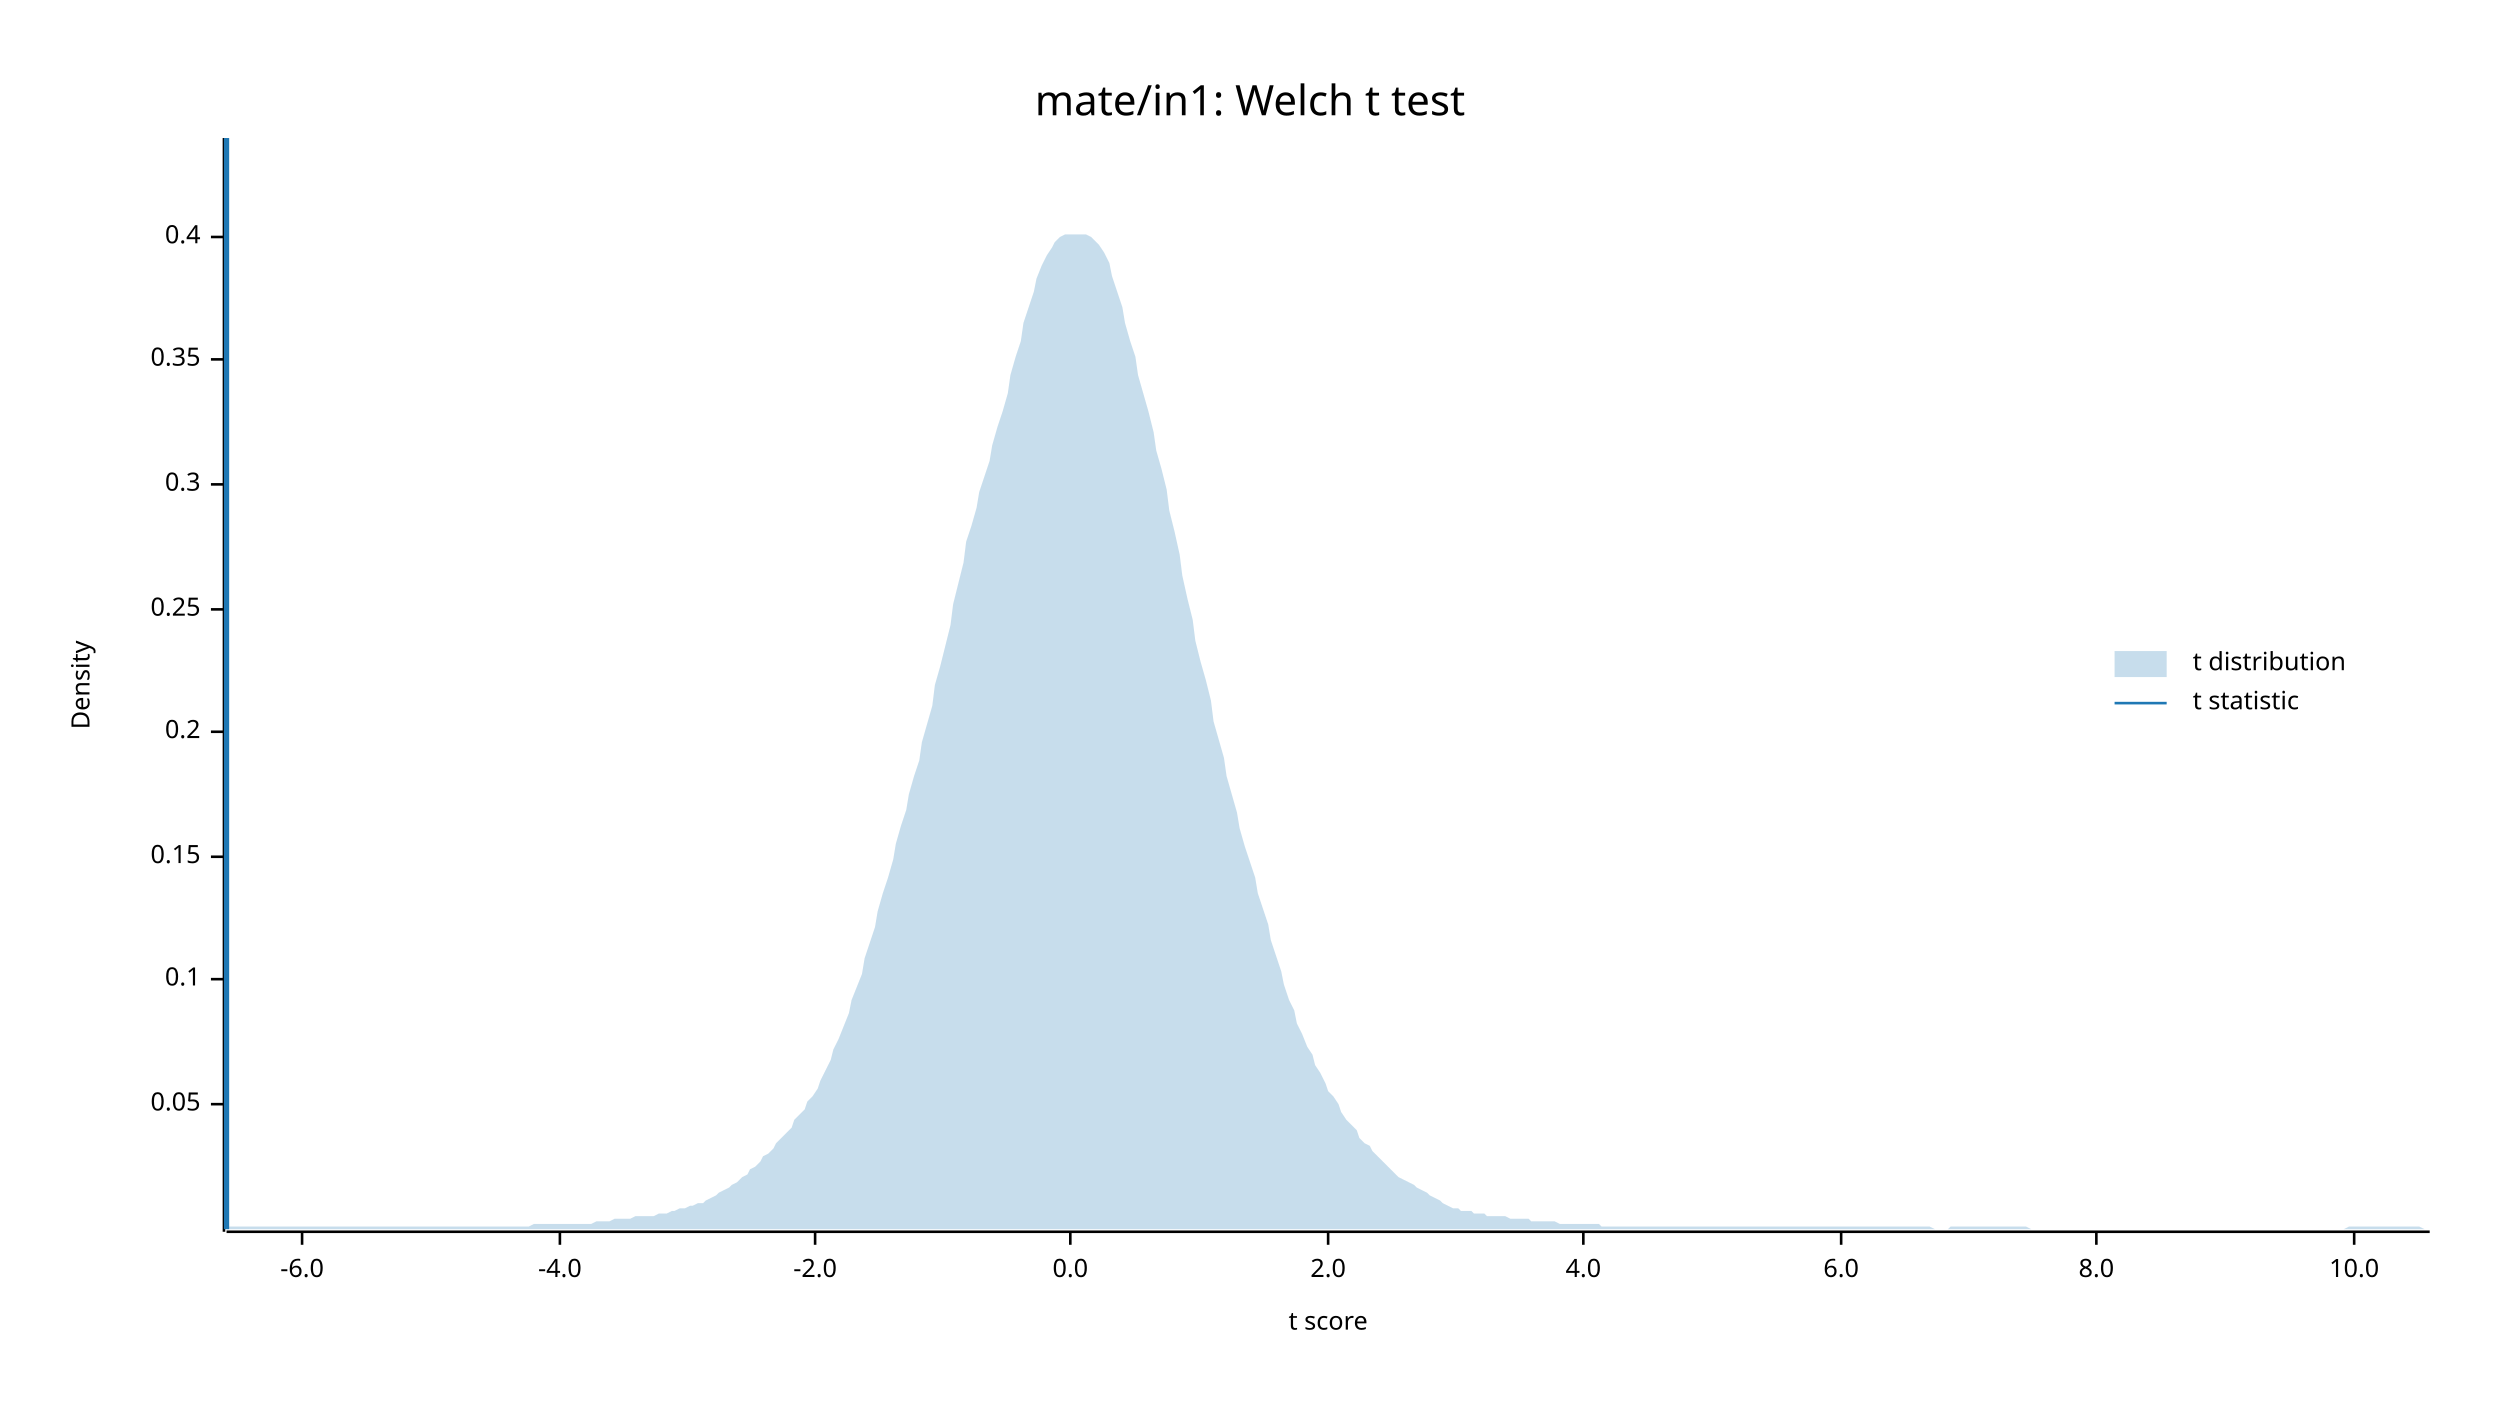
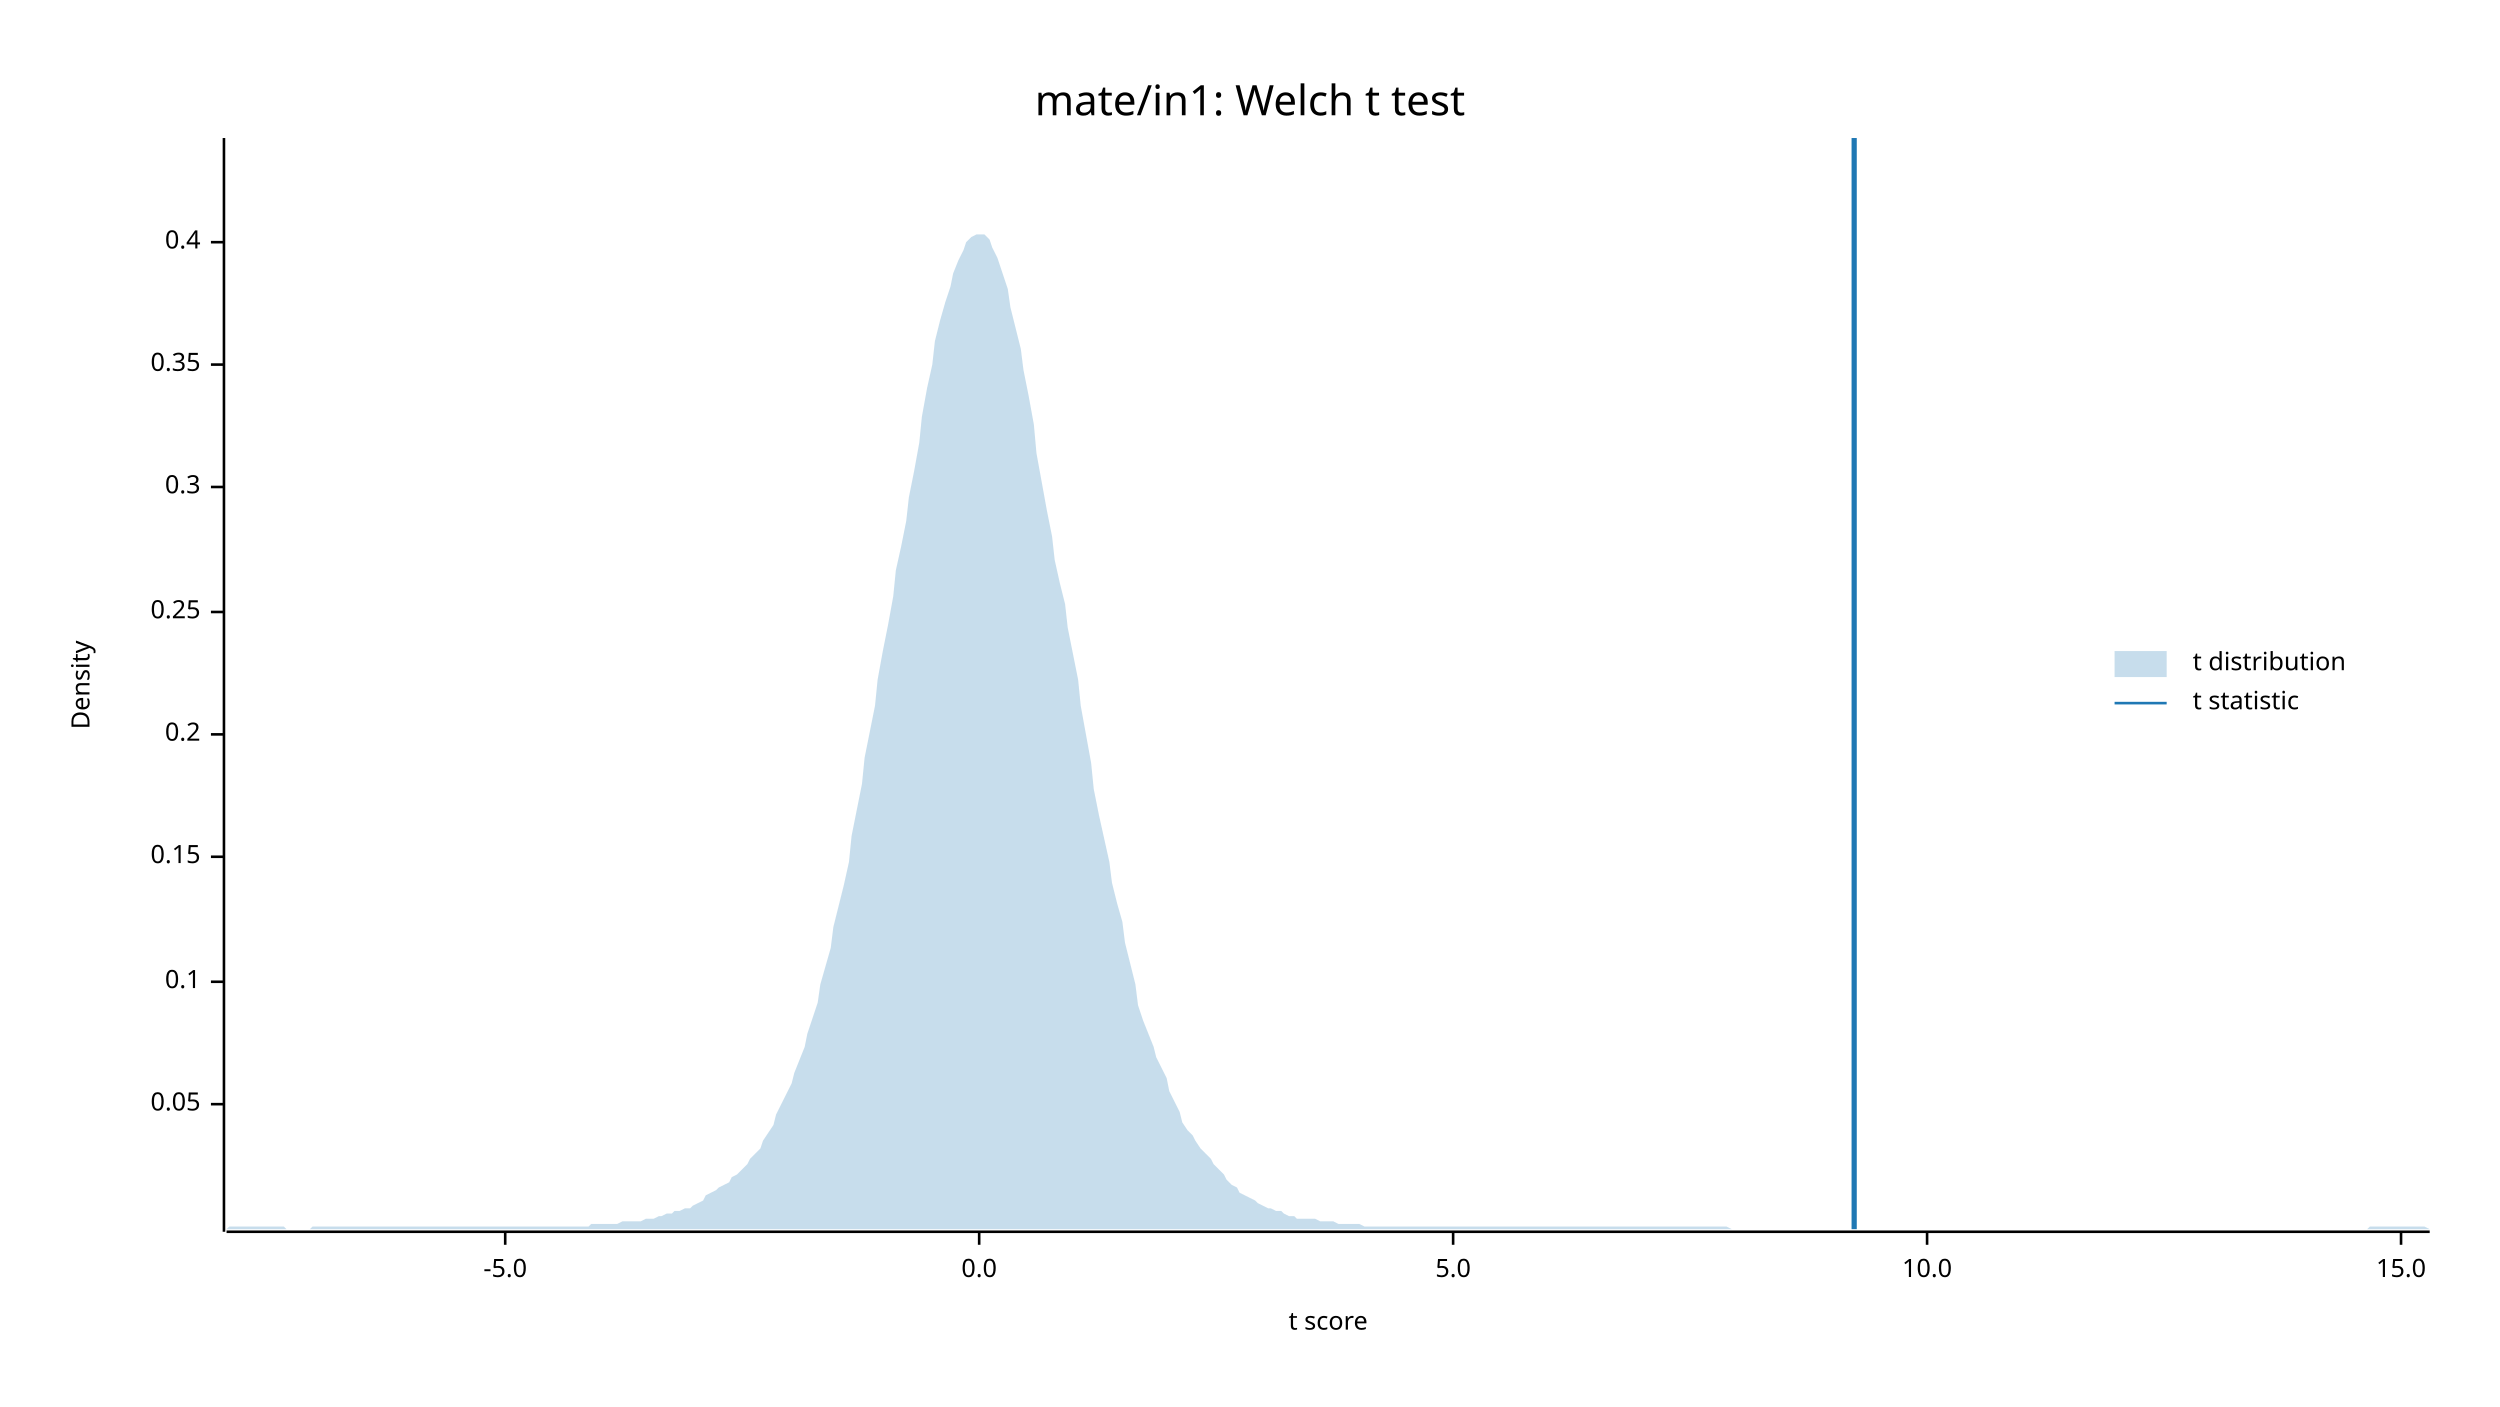
<svg xmlns="http://www.w3.org/2000/svg" width="960" height="540" viewBox="0 0 960 540">
  <text x="480" y="32" dy="0.76em" text-anchor="middle" font-family="sans-serif" font-size="16.129" opacity="1" fill="#000000">
mate/in1: Welch t test
</text>
  <text x="27" y="263" dy="0.76em" text-anchor="middle" font-family="sans-serif" font-size="9.677" opacity="1" fill="#000000" transform="rotate(270, 27, 263)">
Density
</text>
  <text x="510" y="513" dy="-0.5ex" text-anchor="middle" font-family="sans-serif" font-size="9.677" opacity="1" fill="#000000">
t score
</text>
  <polyline fill="none" opacity="1" stroke="#000000" stroke-width="1" points="86,53 86,473 " />
  <text x="77" y="424" dy="0.5ex" text-anchor="end" font-family="sans-serif" font-size="9.677" opacity="1" fill="#000000">
0.05
</text>
  <polyline fill="none" opacity="1" stroke="#000000" stroke-width="1" points="81,424 86,424 " />
-   <text x="77" y="376" dy="0.5ex" text-anchor="end" font-family="sans-serif" font-size="9.677" opacity="1" fill="#000000">
+   <text x="77" y="377" dy="0.5ex" text-anchor="end" font-family="sans-serif" font-size="9.677" opacity="1" fill="#000000">
0.1
</text>
-   <polyline fill="none" opacity="1" stroke="#000000" stroke-width="1" points="81,376 86,376 " />
+   <polyline fill="none" opacity="1" stroke="#000000" stroke-width="1" points="81,377 86,377 " />
  <text x="77" y="329" dy="0.5ex" text-anchor="end" font-family="sans-serif" font-size="9.677" opacity="1" fill="#000000">
0.15
</text>
  <polyline fill="none" opacity="1" stroke="#000000" stroke-width="1" points="81,329 86,329 " />
-   <text x="77" y="281" dy="0.5ex" text-anchor="end" font-family="sans-serif" font-size="9.677" opacity="1" fill="#000000">
+   <text x="77" y="282" dy="0.5ex" text-anchor="end" font-family="sans-serif" font-size="9.677" opacity="1" fill="#000000">
0.2
</text>
-   <polyline fill="none" opacity="1" stroke="#000000" stroke-width="1" points="81,281 86,281 " />
-   <text x="77" y="234" dy="0.5ex" text-anchor="end" font-family="sans-serif" font-size="9.677" opacity="1" fill="#000000">
+   <polyline fill="none" opacity="1" stroke="#000000" stroke-width="1" points="81,282 86,282 " />
+   <text x="77" y="235" dy="0.5ex" text-anchor="end" font-family="sans-serif" font-size="9.677" opacity="1" fill="#000000">
0.25
</text>
-   <polyline fill="none" opacity="1" stroke="#000000" stroke-width="1" points="81,234 86,234 " />
-   <text x="77" y="186" dy="0.5ex" text-anchor="end" font-family="sans-serif" font-size="9.677" opacity="1" fill="#000000">
+   <polyline fill="none" opacity="1" stroke="#000000" stroke-width="1" points="81,235 86,235 " />
+   <text x="77" y="187" dy="0.5ex" text-anchor="end" font-family="sans-serif" font-size="9.677" opacity="1" fill="#000000">
0.3
</text>
-   <polyline fill="none" opacity="1" stroke="#000000" stroke-width="1" points="81,186 86,186 " />
-   <text x="77" y="138" dy="0.5ex" text-anchor="end" font-family="sans-serif" font-size="9.677" opacity="1" fill="#000000">
+   <polyline fill="none" opacity="1" stroke="#000000" stroke-width="1" points="81,187 86,187 " />
+   <text x="77" y="140" dy="0.5ex" text-anchor="end" font-family="sans-serif" font-size="9.677" opacity="1" fill="#000000">
0.35
</text>
-   <polyline fill="none" opacity="1" stroke="#000000" stroke-width="1" points="81,138 86,138 " />
-   <text x="77" y="91" dy="0.5ex" text-anchor="end" font-family="sans-serif" font-size="9.677" opacity="1" fill="#000000">
+   <polyline fill="none" opacity="1" stroke="#000000" stroke-width="1" points="81,140 86,140 " />
+   <text x="77" y="93" dy="0.5ex" text-anchor="end" font-family="sans-serif" font-size="9.677" opacity="1" fill="#000000">
0.4
</text>
-   <polyline fill="none" opacity="1" stroke="#000000" stroke-width="1" points="81,91 86,91 " />
+   <polyline fill="none" opacity="1" stroke="#000000" stroke-width="1" points="81,93 86,93 " />
  <polyline fill="none" opacity="1" stroke="#000000" stroke-width="1" points="87,473 933,473 " />
-   <text x="116" y="483" dy="0.76em" text-anchor="middle" font-family="sans-serif" font-size="9.677" opacity="1" fill="#000000">
- -6.0
+   <text x="194" y="483" dy="0.76em" text-anchor="middle" font-family="sans-serif" font-size="9.677" opacity="1" fill="#000000">
+ -5.0
</text>
-   <polyline fill="none" opacity="1" stroke="#000000" stroke-width="1" points="116,473 116,478 " />
-   <text x="215" y="483" dy="0.76em" text-anchor="middle" font-family="sans-serif" font-size="9.677" opacity="1" fill="#000000">
- -4.0
- </text>
-   <polyline fill="none" opacity="1" stroke="#000000" stroke-width="1" points="215,473 215,478 " />
-   <text x="313" y="483" dy="0.76em" text-anchor="middle" font-family="sans-serif" font-size="9.677" opacity="1" fill="#000000">
- -2.0
- </text>
-   <polyline fill="none" opacity="1" stroke="#000000" stroke-width="1" points="313,473 313,478 " />
-   <text x="411" y="483" dy="0.76em" text-anchor="middle" font-family="sans-serif" font-size="9.677" opacity="1" fill="#000000">
+   <polyline fill="none" opacity="1" stroke="#000000" stroke-width="1" points="194,473 194,478 " />
+   <text x="376" y="483" dy="0.76em" text-anchor="middle" font-family="sans-serif" font-size="9.677" opacity="1" fill="#000000">
0.0
</text>
-   <polyline fill="none" opacity="1" stroke="#000000" stroke-width="1" points="411,473 411,478 " />
-   <text x="510" y="483" dy="0.76em" text-anchor="middle" font-family="sans-serif" font-size="9.677" opacity="1" fill="#000000">
- 2.0
+   <polyline fill="none" opacity="1" stroke="#000000" stroke-width="1" points="376,473 376,478 " />
+   <text x="558" y="483" dy="0.76em" text-anchor="middle" font-family="sans-serif" font-size="9.677" opacity="1" fill="#000000">
+ 5.0
</text>
-   <polyline fill="none" opacity="1" stroke="#000000" stroke-width="1" points="510,473 510,478 " />
-   <text x="608" y="483" dy="0.76em" text-anchor="middle" font-family="sans-serif" font-size="9.677" opacity="1" fill="#000000">
- 4.0
- </text>
-   <polyline fill="none" opacity="1" stroke="#000000" stroke-width="1" points="608,473 608,478 " />
-   <text x="707" y="483" dy="0.76em" text-anchor="middle" font-family="sans-serif" font-size="9.677" opacity="1" fill="#000000">
- 6.0
- </text>
-   <polyline fill="none" opacity="1" stroke="#000000" stroke-width="1" points="707,473 707,478 " />
-   <text x="805" y="483" dy="0.76em" text-anchor="middle" font-family="sans-serif" font-size="9.677" opacity="1" fill="#000000">
- 8.0
- </text>
-   <polyline fill="none" opacity="1" stroke="#000000" stroke-width="1" points="805,473 805,478 " />
-   <text x="904" y="483" dy="0.76em" text-anchor="middle" font-family="sans-serif" font-size="9.677" opacity="1" fill="#000000">
+   <polyline fill="none" opacity="1" stroke="#000000" stroke-width="1" points="558,473 558,478 " />
+   <text x="740" y="483" dy="0.76em" text-anchor="middle" font-family="sans-serif" font-size="9.677" opacity="1" fill="#000000">
10.0
</text>
-   <polyline fill="none" opacity="1" stroke="#000000" stroke-width="1" points="904,473 904,478 " />
-   <polygon opacity="0.25" fill="#1F78B4" points="87,472 88,471 90,471 92,471 93,471 95,471 97,471 98,471 100,471 102,471 103,471 105,471 107,471 109,471 110,471 112,471 114,471 115,471 117,471 119,471 120,471 122,471 124,471 125,471 127,471 129,471 131,471 132,471 134,471 136,471 137,471 139,471 141,471 142,471 144,471 146,471 148,471 149,471 151,471 153,471 154,471 156,471 158,471 159,471 161,471 163,471 164,471 166,471 168,471 170,471 171,471 173,471 175,471 176,471 178,471 180,471 181,471 183,471 185,471 187,471 188,471 190,471 192,471 193,471 195,471 197,471 198,471 200,471 202,471 203,471 205,470 207,470 209,470 210,470 212,470 214,470 215,470 217,470 219,470 220,470 222,470 224,470 226,470 227,470 229,469 231,469 232,469 234,469 236,468 237,468 239,468 241,468 242,468 244,467 246,467 248,467 249,467 251,467 253,466 254,466 256,466 258,465 259,465 261,464 263,464 265,463 266,463 268,462 270,462 271,461 273,460 275,459 276,458 278,457 280,456 281,455 283,454 285,452 287,451 288,449 290,448 292,446 293,444 295,443 297,441 298,439 300,437 302,435 304,433 305,430 307,428 309,426 310,423 312,421 314,418 315,415 317,411 319,407 320,403 322,399 324,394 326,389 327,384 329,379 331,374 332,368 334,362 336,356 337,350 339,343 341,337 343,330 344,324 346,317 348,311 349,305 351,298 353,292 354,285 356,278 358,271 359,263 361,256 363,248 365,240 366,232 368,224 370,216 371,208 373,202 375,195 376,189 378,183 380,177 381,171 383,164 385,158 387,151 388,144 390,137 392,131 393,124 395,118 397,112 398,107 400,102 402,98 404,95 405,93 407,91 409,90 410,90 412,90 414,90 415,90 417,90 419,91 420,92 422,94 424,97 426,101 427,106 429,112 431,118 432,124 434,131 436,137 437,144 439,151 441,158 443,166 444,173 446,180 448,188 449,196 451,204 453,213 454,221 456,230 458,238 459,246 461,254 463,261 465,269 466,277 468,284 470,291 471,298 473,305 475,312 476,318 478,325 480,331 482,337 483,343 485,349 487,355 488,361 490,367 492,373 493,378 495,384 497,388 498,393 500,397 502,402 504,405 505,409 507,412 509,416 510,419 512,421 514,424 515,427 517,430 519,432 521,434 522,437 524,439 526,440 527,442 529,444 531,446 532,447 534,449 536,451 537,452 539,453 541,454 543,455 544,456 546,457 548,458 549,459 551,460 553,461 554,462 556,463 558,464 560,464 561,465 563,465 565,465 566,466 568,466 570,466 571,467 573,467 575,467 576,467 578,467 580,468 582,468 583,468 585,468 587,468 588,469 590,469 592,469 593,469 595,469 597,469 599,470 600,470 602,470 604,470 605,470 607,470 609,470 610,470 612,470 614,470 615,471 617,471 619,471 621,471 622,471 624,471 626,471 627,471 629,471 631,471 632,471 634,471 636,471 638,471 639,471 641,471 643,471 644,471 646,471 648,471 649,471 651,471 653,471 654,471 656,471 658,471 660,471 661,471 663,471 665,471 666,471 668,471 670,471 671,471 673,471 675,471 676,471 678,471 680,471 682,471 683,471 685,471 687,471 688,471 690,471 692,471 693,471 695,471 697,471 699,471 700,471 702,471 704,471 705,471 707,471 709,471 710,471 712,471 714,471 715,471 717,471 719,471 721,471 722,471 724,471 726,471 727,471 729,471 731,471 732,471 734,471 736,471 738,471 739,471 741,471 743,472 744,472 746,472 748,472 749,471 751,471 753,471 754,471 756,471 758,471 760,471 761,471 763,471 765,471 766,471 768,471 770,471 771,471 773,471 775,471 777,471 778,471 780,472 782,472 783,472 785,472 787,472 788,472 790,472 792,472 793,472 795,472 797,472 799,472 800,472 802,472 804,472 805,472 807,472 809,472 810,472 812,472 814,472 816,472 817,472 819,472 821,472 822,472 824,472 826,472 827,472 829,472 831,472 832,472 834,472 836,472 838,472 839,472 841,472 843,472 844,472 846,472 848,472 849,472 851,472 853,472 855,472 856,472 858,472 860,472 861,472 863,472 865,472 866,472 868,472 870,472 871,472 873,472 875,472 877,472 878,472 880,472 882,472 883,472 885,472 887,472 888,472 890,472 892,472 894,472 895,472 897,472 899,472 900,472 902,471 904,471 905,471 907,471 909,471 910,471 912,471 914,471 916,471 917,471 919,471 921,471 922,471 924,471 926,471 927,471 929,471 931,472 933,472 933,472 87,472 " />
-   <polyline fill="none" opacity="1" stroke="#1F78B4" stroke-width="2" points="87,472 87,53 " />
+   <polyline fill="none" opacity="1" stroke="#000000" stroke-width="1" points="740,473 740,478 " />
+   <text x="922" y="483" dy="0.76em" text-anchor="middle" font-family="sans-serif" font-size="9.677" opacity="1" fill="#000000">
+ 15.0
+ </text>
+   <polyline fill="none" opacity="1" stroke="#000000" stroke-width="1" points="922,473 922,478 " />
+   <polygon opacity="0.25" fill="#1F78B4" points="87,472 88,471 90,471 92,471 93,471 95,471 97,471 98,471 100,471 102,471 103,471 105,471 107,471 109,471 110,472 112,472 114,472 115,472 117,472 119,472 120,471 122,471 124,471 125,471 127,471 129,471 131,471 132,471 134,471 136,471 137,471 139,471 141,471 142,471 144,471 146,471 148,471 149,471 151,471 153,471 154,471 156,471 158,471 159,471 161,471 163,471 164,471 166,471 168,471 170,471 171,471 173,471 175,471 176,471 178,471 180,471 181,471 183,471 185,471 187,471 188,471 190,471 192,471 193,471 195,471 197,471 198,471 200,471 202,471 203,471 205,471 207,471 209,471 210,471 212,471 214,471 215,471 217,471 219,471 220,471 222,471 224,471 226,471 227,470 229,470 231,470 232,470 234,470 236,470 237,470 239,469 241,469 242,469 244,469 246,469 248,468 249,468 251,468 253,467 254,467 256,466 258,466 259,465 261,465 263,464 265,464 266,463 268,462 270,461 271,459 273,458 275,457 276,456 278,455 280,454 281,452 283,451 285,449 287,447 288,445 290,443 292,441 293,438 295,435 297,432 298,428 300,424 302,420 304,416 305,412 307,407 309,402 310,397 312,391 314,385 315,378 317,371 319,364 320,356 322,348 324,340 326,331 327,321 329,311 331,301 332,291 334,281 336,271 337,261 339,250 341,240 343,229 344,219 346,210 348,200 349,191 351,181 353,170 354,160 356,149 358,140 359,131 361,123 363,116 365,110 366,105 368,100 370,96 371,93 373,91 375,90 376,90 378,90 380,92 381,95 383,99 385,105 387,111 388,118 390,126 392,134 393,142 395,152 397,163 398,174 400,185 402,196 404,206 405,215 407,224 409,232 410,241 412,251 414,261 415,271 417,282 419,293 420,303 422,313 424,322 426,331 427,339 429,347 431,354 432,362 434,370 436,378 437,386 439,392 441,397 443,402 444,406 446,410 448,414 449,419 451,423 453,427 454,431 456,434 458,436 459,438 461,441 463,443 465,445 466,447 468,449 470,451 471,453 473,455 475,456 476,458 478,459 480,460 482,461 483,462 485,463 487,464 488,464 490,465 492,465 493,466 495,467 497,467 498,468 500,468 502,468 504,468 505,468 507,469 509,469 510,469 512,469 514,470 515,470 517,470 519,470 521,470 522,470 524,471 526,471 527,471 529,471 531,471 532,471 534,471 536,471 537,471 539,471 541,471 543,471 544,471 546,471 548,471 549,471 551,471 553,471 554,471 556,471 558,471 560,471 561,471 563,471 565,471 566,471 568,471 570,471 571,471 573,471 575,471 576,471 578,471 580,471 582,471 583,471 585,471 587,471 588,471 590,471 592,471 593,471 595,471 597,471 599,471 600,471 602,471 604,471 605,471 607,471 609,471 610,471 612,471 614,471 615,471 617,471 619,471 621,471 622,471 624,471 626,471 627,471 629,471 631,471 632,471 634,471 636,471 638,471 639,471 641,471 643,471 644,471 646,471 648,471 649,471 651,471 653,471 654,471 656,471 658,471 660,471 661,471 663,471 665,472 666,472 668,472 670,472 671,472 673,472 675,472 676,472 678,472 680,472 682,472 683,472 685,472 687,472 688,472 690,472 692,472 693,472 695,472 697,472 699,472 700,472 702,472 704,472 705,472 707,472 709,472 710,472 712,472 714,472 715,472 717,472 719,472 721,472 722,472 724,472 726,472 727,472 729,472 731,472 732,472 734,472 736,472 738,472 739,472 741,472 743,472 744,472 746,472 748,472 749,472 751,472 753,472 754,472 756,472 758,472 760,472 761,472 763,472 765,472 766,472 768,472 770,472 771,472 773,472 775,472 777,472 778,472 780,472 782,472 783,472 785,472 787,472 788,472 790,472 792,472 793,472 795,472 797,472 799,472 800,472 802,472 804,472 805,472 807,472 809,472 810,472 812,472 814,472 816,472 817,472 819,472 821,472 822,472 824,472 826,472 827,472 829,472 831,472 832,472 834,472 836,472 838,472 839,472 841,472 843,472 844,472 846,472 848,472 849,472 851,472 853,472 855,472 856,472 858,472 860,472 861,472 863,472 865,472 866,472 868,472 870,472 871,472 873,472 875,472 877,472 878,472 880,472 882,472 883,472 885,472 887,472 888,472 890,472 892,472 894,472 895,472 897,472 899,472 900,472 902,472 904,472 905,472 907,472 909,472 910,471 912,471 914,471 916,471 917,471 919,471 921,471 922,471 924,471 926,471 927,471 929,471 931,471 933,472 933,472 87,472 " />
+   <polyline fill="none" opacity="1" stroke="#1F78B4" stroke-width="2" points="712,472 712,53 " />
  <text x="842" y="250" dy="0.76em" text-anchor="start" font-family="sans-serif" font-size="9.677" opacity="1" fill="#000000">
t distribution
</text>
  <text x="842" y="265" dy="0.76em" text-anchor="start" font-family="sans-serif" font-size="9.677" opacity="1" fill="#000000">
t statistic
</text>
  <rect x="812" y="250" width="20" height="10" opacity="0.25" fill="#1F78B4" stroke="none" />
  <polyline fill="none" opacity="1" stroke="#1F78B4" stroke-width="1" points="812,270 832,270 " />
</svg>
